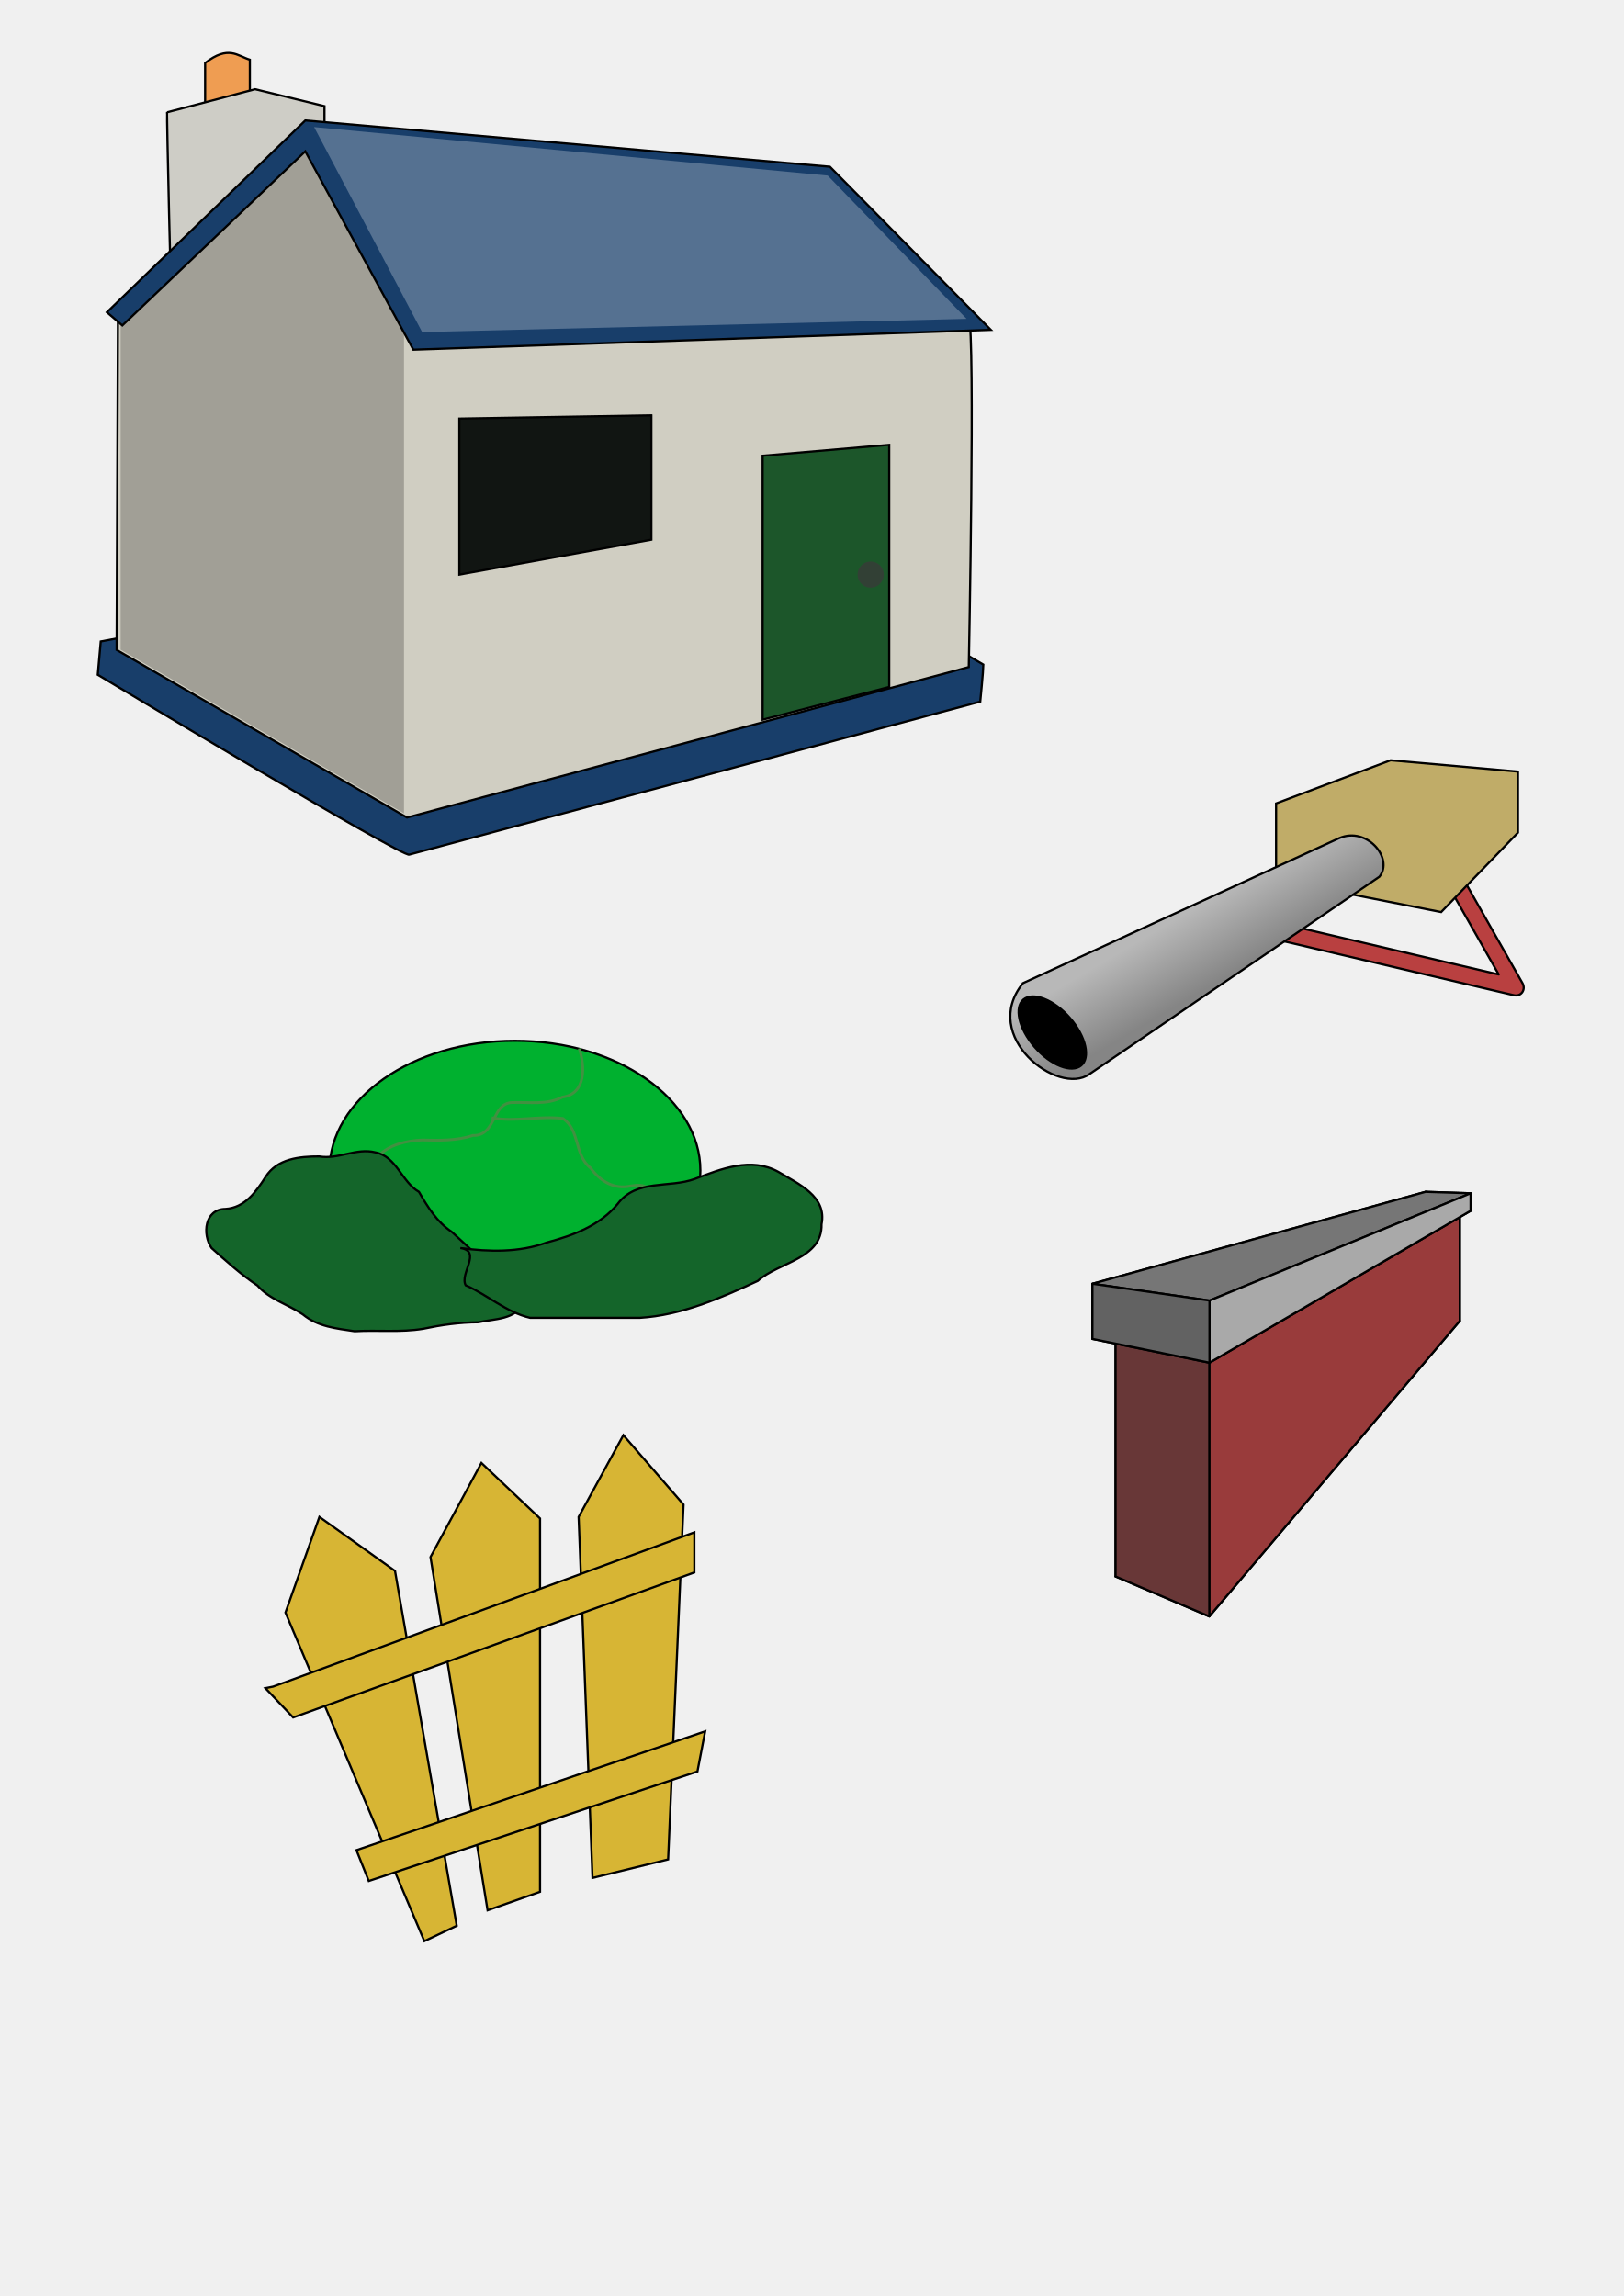
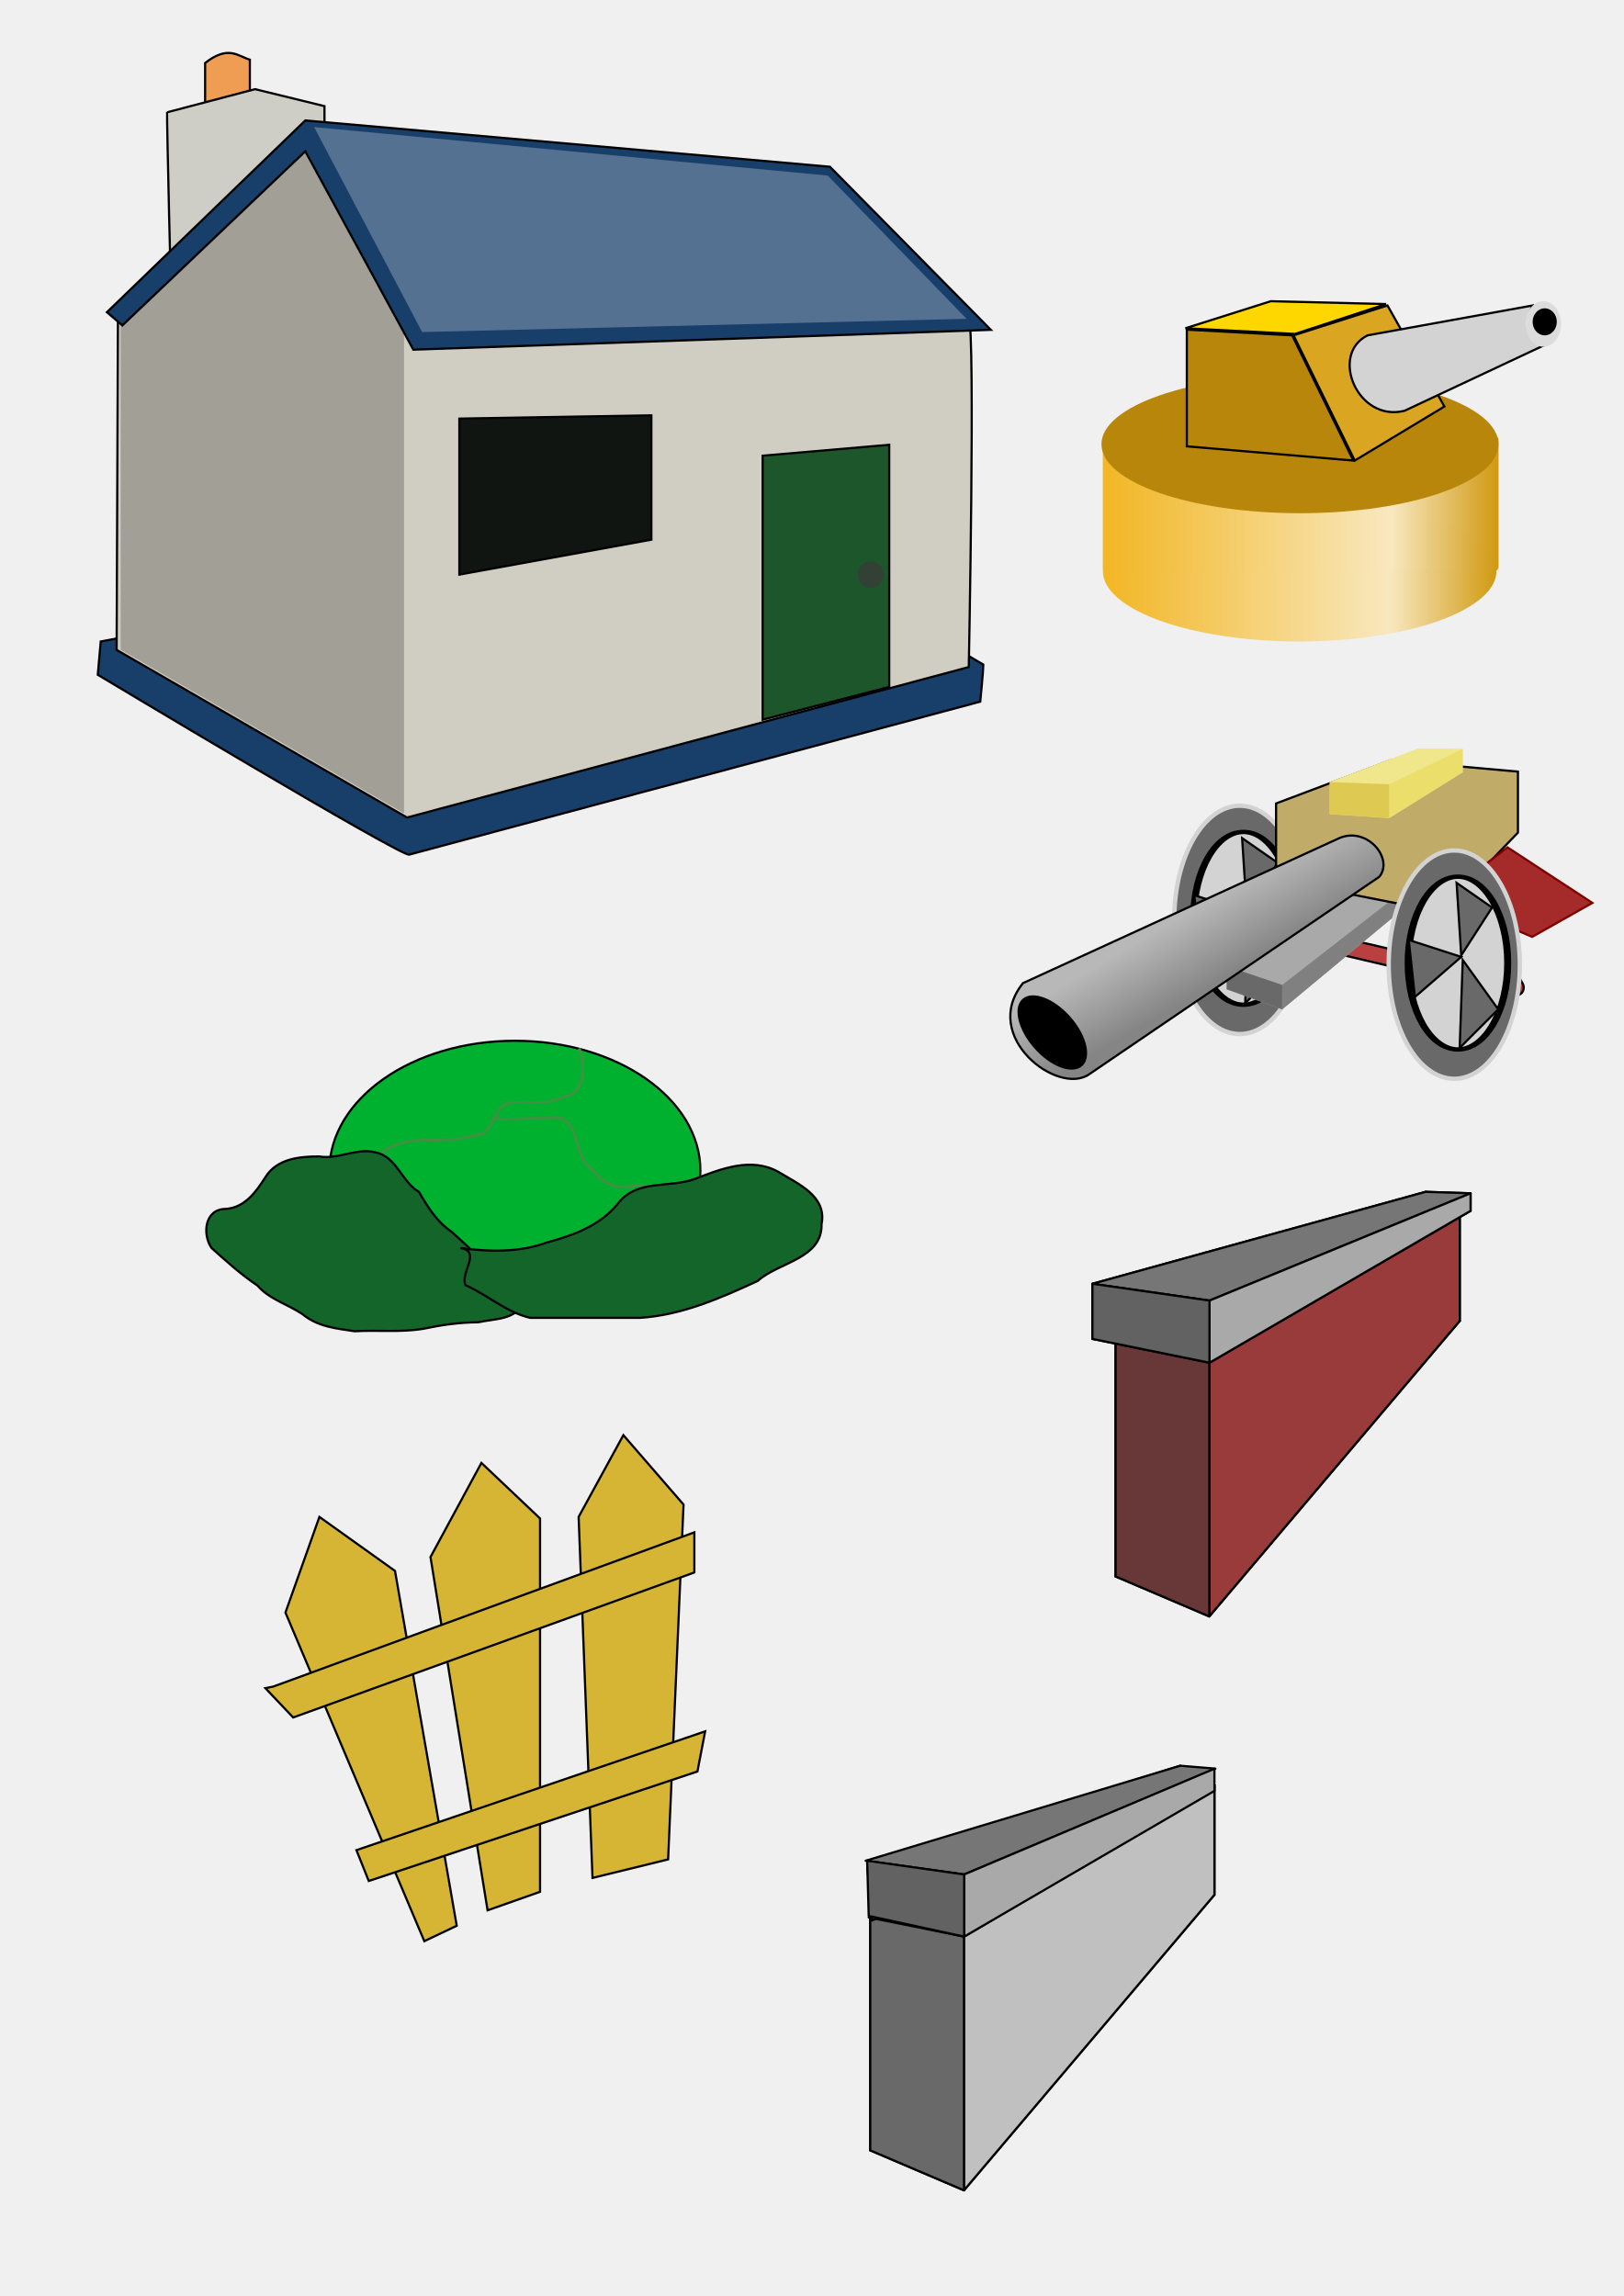
<svg xmlns="http://www.w3.org/2000/svg" xmlns:xlink="http://www.w3.org/1999/xlink" width="744.094" height="1052.362" id="svg2" version="1.1">
  <defs id="defs4">
+     <linearGradient id="linearGradient4232">
+       <stop style="stop-color:#f2b623;stop-opacity:1;" offset="0" id="stop4234" />
+       <stop id="stop4242" offset="0.727" style="stop-color:#f8e8bf;stop-opacity:0.996;" />
+       <stop style="stop-color:#cf970c;stop-opacity:0.991;" offset="1" id="stop4236" />
+     </linearGradient>
    <linearGradient id="linearGradient3853">
      <stop style="stop-color:#858585;stop-opacity:1;" offset="0" id="stop3855" />
      <stop style="stop-color:#b8b8b8;stop-opacity:1;" offset="1" id="stop3857" />
    </linearGradient>
    <linearGradient xlink:href="#linearGradient3853" id="linearGradient3859" x1="551.581" y1="483.29" x2="534.109" y2="453.592" gradientUnits="userSpaceOnUse" gradientTransform="translate(-4.949747,12.72792)" />
-     <linearGradient xlink:href="#linearGradient3853" id="linearGradient5366" gradientUnits="userSpaceOnUse" gradientTransform="translate(-4.949747,12.72792)" x1="551.581" y1="483.29" x2="534.109" y2="453.592" />
+     <linearGradient xlink:href="#linearGradient3853" id="linearGradient4099" gradientUnits="userSpaceOnUse" gradientTransform="translate(9.899494,-35.35534)" x1="551.581" y1="483.29" x2="534.109" y2="453.592" />
+     <linearGradient xlink:href="#linearGradient4232" id="linearGradient4238" x1="504.387" y1="227.517" x2="687.729" y2="227.517" gradientUnits="userSpaceOnUse" gradientTransform="translate(-2.6253012e-7,3.260711)" />
+     <linearGradient xlink:href="#linearGradient4232" id="linearGradient4240" x1="506.367" y1="261.64" x2="687.706" y2="261.64" gradientUnits="userSpaceOnUse" />
  </defs>
  <g id="layer1">
    <g id="g3773">
      <path id="path3765" d="m 94,28.862 0,36.5 20.5,0 0,-38 c -5.715,-1.737 -9.787,-6.76 -20.5,1.5 z" style="fill:#ef9d52;fill-opacity:1;stroke:#000000;stroke-width:1px;stroke-linecap:butt;stroke-linejoin:miter;stroke-opacity:1" />
      <path id="path3763" d="m 76.572,51.477 40.305,-10.607 31.82,7.778 0,94.045 -70.004,0 c -0.215,-0.12 -2.349,-90.671 -2.121,-91.217 z" style="fill:#cecdc6;fill-opacity:1;stroke:#000000;stroke-width:1px;stroke-linecap:butt;stroke-linejoin:miter;stroke-opacity:1" />
      <path id="path3761" d="M 46.167,294.015 338.909,238.861 450.632,304.621 c 0,2.828 -1.414,16.971 -1.414,16.971 L 187.565,391.701 C 185.508,393.759 44.81,309.282 44.81,309.282 z" style="fill:#183e6a;fill-opacity:1;stroke:#000000;stroke-width:1px;stroke-linecap:butt;stroke-linejoin:miter;stroke-opacity:1" />
      <path id="path3757" d="m 54.046,146.129 86.873,-79.802 232.335,15.152 c 0,0 67.68,55.558 70.711,63.64 3.03,8.081 0,160.614 0,160.614 L 186.526,374.713 53.445,297.879 z" style="fill:#d0cec2;fill-opacity:1;stroke:#000000;stroke-width:1px;stroke-linecap:butt;stroke-linejoin:miter;stroke-opacity:1" />
      <path id="path3759" d="m 185.143,372.791 0,-220.714 -45.09,-87.473 -84.763,80.477 0,152.71 z" style="fill:#000000;fill-opacity:0.229;stroke:none" />
      <path id="path2985" d="m 48.995,143.098 90.914,-87.883 240.416,21.213 73.741,74.751 -264.66,9.091 -49.497,-90.914 -83.843,79.802 z" style="fill:#183e6a;fill-opacity:1;stroke:#000000;stroke-width:1px;stroke-linecap:butt;stroke-linejoin:miter;stroke-opacity:1" />
      <path id="path3755" d="m 143.949,58.245 49.497,93.944 249.508,-6.061 -63.64,-65.66 z" style="fill:#ffffff;fill-opacity:0.264;stroke:none" />
      <path id="path3767" d="m 349.5,329.862 0,-121 58,-5 0,111 z" style="fill:#1c562a;fill-opacity:1;stroke:#000000;stroke-width:1px;stroke-linecap:butt;stroke-linejoin:miter;stroke-opacity:1" />
      <path transform="translate(-50,-286)" d="m 455,549.362 a 6,6 0 1 1 -12,0 6,6 0 1 1 12,0 z" id="path3769" style="fill:#324035;fill-opacity:1;stroke:none" />
      <path id="path3771" d="m 210.5,191.862 0,71.5 88,-16 0,-57 z" style="fill:#111512;fill-opacity:1;stroke:#000000;stroke-width:1px;stroke-linecap:butt;stroke-linejoin:miter;stroke-opacity:1" />
    </g>
    <g id="g3825" transform="translate(-24.04163,-52.3259)">
      <path d="m 345,588.862 c 0,32.861 -38.056,59.5 -85,59.5 -46.944,0 -85,-26.639 -85,-59.5 0,-32.861 38.056,-59.5 85,-59.5 46.944,0 85,26.639 85,59.5 z" id="path3804" style="fill:#00b12f;fill-opacity:1;stroke:#000000;stroke-opacity:1" />
      <path id="path3817" d="m 289.476,532.839 c 2.613,8.052 3.293,20.827 -7.695,22.345 -7.19,3.735 -15.251,2.202 -23.07,2.49 -9.454,0.336 -7.199,15.427 -17.922,15.073 -7.497,2.492 -15.509,2.272 -23.39,2.09 -7.168,0.318 -15.452,2.271 -20.251,7.608 -3.273,4.384 -4.278,9.57 -7.012,14.074" style="fill:none;stroke:#429041;stroke-width:1.274px;stroke-linecap:butt;stroke-linejoin:miter;stroke-opacity:1" />
      <path id="path3806" d="m 121,624.362 c -4.366,-6.344 -3.164,-17.85 6.342,-17.928 8.917,-0.544 14.001,-7.81 18.381,-14.629 5.266,-8.441 15.588,-9.438 24.587,-9.436 8.883,1.518 16.935,-4.097 25.805,-1.852 9.704,1.868 11.99,13.569 19.922,18.104 4.018,6.895 8.124,13.68 14.97,18.276 6.146,5.703 12.301,11.249 18.446,16.92 3.766,6.105 13.897,6.828 13.933,15.22 -1.762,8.22 -13.396,7.784 -20.189,9.349 -8.511,0.035 -16.941,1.238 -25.21,2.991 -10.43,1.724 -20.946,0.501 -31.431,1.123 -8.293,-1.257 -16.94,-2.059 -23.756,-7.735 -6.797,-4.615 -15.25,-6.832 -20.75,-13.192 C 134.49,636.517 127.751,630.389 121,624.362 z" style="fill:#14652a;fill-opacity:1;stroke:#000000;stroke-width:1px;stroke-linecap:butt;stroke-linejoin:miter;stroke-opacity:1" />
      <path id="path3819" d="m 249.358,564.678 c 10.833,1.964 21.724,-1.021 32.602,0.288 7.955,5.257 5.251,16.938 12.698,22.676 4.491,6.098 10.74,10.023 18.511,8.244 6.521,-1.02 9.215,0.419 10.693,7" style="fill:none;stroke:#429041;stroke-width:1.274px;stroke-linecap:butt;stroke-linejoin:miter;stroke-opacity:1" />
      <path id="path3808" d="m 235,624.362 c 13.307,1.753 26.85,2.105 39.591,-2.533 12.074,-3.25 24.368,-7.703 32.52,-17.712 8.736,-11.566 23.484,-7.061 35.347,-11.446 12.084,-4.59 25.776,-10.164 38.232,-3.251 9.036,5.482 22.443,11.13 19.833,24.027 0.412,15.944 -19.75,17.389 -29.214,25.984 -17.161,7.933 -34.989,15.756 -54.111,16.93 -16.733,0 -33.467,0 -50.2,0 C 256.111,653.837 247.328,645.748 237.442,641.44 234.568,636.056 245.031,625.781 235,624.362 z" style="fill:#14652a;fill-opacity:1;stroke:#000000;stroke-width:1px;stroke-linecap:butt;stroke-linejoin:miter;stroke-opacity:1" />
    </g>
    <g id="g3842" transform="translate(87.68124,-13.43503)">
      <path id="path3832" d="m 135.764,889.021 -26.163,-161.927 23.335,-43.134 26.87,25.456 0,171.12 z" style="fill:#d7b534;fill-opacity:1;stroke:#000000;stroke-width:1px;stroke-linecap:butt;stroke-linejoin:miter;stroke-opacity:1" />
      <path id="path3834" d="m 183.848,874.171 -6.364,-165.463 20.506,-37.477 27.577,31.82 -7.071,162.635 z" style="fill:#d7b534;fill-opacity:1;stroke:#000000;stroke-width:1px;stroke-linecap:butt;stroke-linejoin:miter;stroke-opacity:1" />
      <path id="path3836" d="M 121.622,896.092 93.338,733.457 58.69,708.708 43.134,752.549 106.773,903.163 z" style="fill:#d7b534;fill-opacity:1;stroke:#000000;stroke-width:1px;stroke-linecap:butt;stroke-linejoin:miter;stroke-opacity:1" />
      <path id="path3838" d="m 37.477,786.49 193.04,-70.711 0,18.385 -183.848,66.468 -12.728,-13.435 z" style="fill:#d7b534;fill-opacity:1;stroke:#000000;stroke-width:1px;stroke-linecap:butt;stroke-linejoin:miter;stroke-opacity:1" />
      <path id="path3840" d="M 75.66,861.443 235.467,806.996 231.931,825.381 81.317,875.585 z" style="fill:#d7b534;fill-opacity:1;stroke:#000000;stroke-width:1px;stroke-linecap:butt;stroke-linejoin:miter;stroke-opacity:1" />
    </g>
-     <g id="g5360" transform="translate(14.84924,-48.08326)">
-       <path id="path5354" d="m 599.344,440.803 a 4.073,3.735 46.241 0 0 -2.812,1.287 l -25.469,31.01 a 4.073,3.735 46.241 0 0 2.531,6.438 l 105.375,24.701 a 4.073,3.735 46.241 0 0 3.906,-5.505 l -28.281,-49.828 a 4.073,3.735 46.241 0 0 -3.25,-2.188 l -51.625,-5.883 a 4.073,3.735 46.241 0 0 -0.375,-0.033 z m 2.156,8.031 47.5,5.432 22.969,40.461 -90.656,-21.237 20.188,-24.655 z" style="font-size:medium;font-style:normal;font-variant:normal;font-weight:normal;font-stretch:normal;text-indent:0;text-align:start;text-decoration:none;line-height:normal;letter-spacing:normal;word-spacing:normal;text-transform:none;direction:ltr;block-progression:tb;writing-mode:lr-tb;text-anchor:start;baseline-shift:baseline;color:#000000;fill:#b94040;fill-opacity:1;stroke:#000000;stroke-width:1;stroke-linejoin:round;stroke-miterlimit:4;stroke-opacity:1;stroke-dasharray:none;marker:none;visibility:visible;display:inline;overflow:visible;enable-background:accumulate;font-family:Sans;-inkscape-font-specification:Sans" />
-       <path id="path5321" d="m 622.406,396.562 -52.469,19.781 0,34.875 75.656,14.906 35.188,-36.406 0,-27.969 -58.375,-5.188 z" style="fill:#c0ac68;fill-opacity:1;fill-rule:evenodd;stroke:#000000;stroke-opacity:1" />
-       <path id="path3851" d="m 453.963,498.698 144.957,-66.468 c 12.59,-5.47 25.065,9.27 18.385,17.678 l -132.936,90.51 c -14.296,10.213 -50.222,-17.221 -30.406,-41.719 z" style="fill:url(#linearGradient5366);fill-opacity:1;stroke:#000000;stroke-width:1px;stroke-linecap:butt;stroke-linejoin:miter;stroke-opacity:1" />
-       <path transform="matrix(1.104237,-0.6140893,0.7278698,0.931623,-440.3059,333.6681)" d="m 489.318,518.143 c 0,9.568 -3.957,17.324 -8.839,17.324 -4.882,0 -8.839,-7.756 -8.839,-17.324 0,-9.568 3.957,-17.324 8.839,-17.324 4.882,0 8.839,7.756 8.839,17.324 z" id="path3861" style="fill:#000000;fill-opacity:1;stroke:none" />
-     </g>
    <g id="g5438">
      <path d="m 511.242,722.572 42.943,18.31 114.781,-135.446 -21.411,-2.897 z" style="fill:#afafde;fill-opacity:1;fill-rule:evenodd;stroke:#000000;stroke-width:1;stroke-linecap:round;stroke-linejoin:round;stroke-miterlimit:4;stroke-opacity:1;stroke-dasharray:none" id="path5420" />
      <path d="m 511.242,603.504 0,119.068 136.313,-120.033 0,-48.608 z" style="fill:#353564;fill-opacity:1;fill-rule:evenodd;stroke:#000000;stroke-width:1;stroke-linecap:round;stroke-linejoin:round;stroke-miterlimit:4;stroke-opacity:1;stroke-dasharray:none" id="path5422" />
      <path d="m 647.555,553.931 21.411,1.196 0,50.309 -21.411,-2.897 z" style="fill:#e9e9ff;fill-opacity:1;fill-rule:evenodd;stroke:#000000;stroke-width:1;stroke-linecap:round;stroke-linejoin:round;stroke-miterlimit:4;stroke-opacity:1;stroke-dasharray:none" id="path5424" />
      <path d="m 511.242,603.504 42.943,7.562 114.781,-55.939 -21.411,-1.196 z" style="fill:#4d4d9f;fill-opacity:1;fill-rule:evenodd;stroke:#000000;stroke-width:1;stroke-linecap:round;stroke-linejoin:round;stroke-miterlimit:4;stroke-opacity:1;stroke-dasharray:none" id="path5426" />
      <path d="m 554.184,611.066 0,129.816 114.781,-135.446 0,-50.309 z" style="fill:#993b3b;fill-opacity:1;fill-rule:evenodd;stroke:#000000;stroke-width:1;stroke-linecap:round;stroke-linejoin:round;stroke-miterlimit:4;stroke-opacity:1;stroke-dasharray:none" id="path5428" />
      <path d="m 511.242,603.504 42.943,7.562 0,129.816 -42.943,-18.31 z" style="fill:#683737;fill-opacity:1;fill-rule:evenodd;stroke:#000000;stroke-width:1;stroke-linecap:round;stroke-linejoin:round;stroke-miterlimit:4;stroke-opacity:1;stroke-dasharray:none" id="path5430" />
      <path d="m 500.632,613.687 53.643,10.913 119.645,-69.623 -20.605,-0.946 z" style="fill:#afafde;fill-opacity:1;fill-rule:evenodd;stroke:#000000;stroke-width:1;stroke-linecap:round;stroke-linejoin:round;stroke-miterlimit:4;stroke-opacity:1;stroke-dasharray:none" id="path5400" />
      <path d="m 500.632,588.407 0,25.28 152.683,-59.656 0,-7.763 z" style="fill:#353564;fill-opacity:1;fill-rule:evenodd;stroke:#000000;stroke-width:1;stroke-linecap:round;stroke-linejoin:round;stroke-miterlimit:4;stroke-opacity:1;stroke-dasharray:none" id="path5402" />
      <path d="m 653.315,546.269 20.605,0.668 0,8.04 -20.605,-0.946 z" style="fill:#e9e9ff;fill-opacity:1;fill-rule:evenodd;stroke:#000000;stroke-width:1;stroke-linecap:round;stroke-linejoin:round;stroke-miterlimit:4;stroke-opacity:1;stroke-dasharray:none" id="path5404" />
      <path d="m 500.632,588.407 53.643,7.709 119.645,-49.179 -20.605,-0.668 z" style="fill:#767676;fill-opacity:1;fill-rule:evenodd;stroke:#000000;stroke-width:1;stroke-linecap:round;stroke-linejoin:round;stroke-miterlimit:4;stroke-opacity:1;stroke-dasharray:none" id="path5406" />
      <path d="m 554.275,596.116 0,28.484 119.645,-69.623 0,-8.04 z" style="fill:#a9a9a9;fill-opacity:1;fill-rule:evenodd;stroke:#000000;stroke-width:1;stroke-linecap:round;stroke-linejoin:round;stroke-miterlimit:4;stroke-opacity:1;stroke-dasharray:none" id="path5408" />
      <path d="m 500.632,588.407 53.643,7.709 0,28.484 -53.643,-10.913 z" style="fill:#626262;fill-opacity:1;fill-rule:evenodd;stroke:#000000;stroke-width:1;stroke-linecap:round;stroke-linejoin:round;stroke-miterlimit:4;stroke-opacity:1;stroke-dasharray:none" id="path5410" />
    </g>
+     <g id="g4125">
+       <g transform="translate(-98.28784,-20.5061)" id="g3232">
+         <path d="m 696.5,442.129 c 0,28.899 -13.455,52.326 -30.052,52.326 -16.597,0 -30.052,-23.427 -30.052,-52.326 0,-28.899 13.455,-52.326 30.052,-52.326 16.597,0 30.052,23.427 30.052,52.326 z" id="path3234" style="fill:#696969;fill-opacity:1;stroke:#d3d3d3;stroke-width:2;stroke-linecap:round;stroke-linejoin:miter;stroke-miterlimit:4.5;stroke-opacity:1;stroke-dasharray:none;stroke-dashoffset:0" />
+         <path transform="matrix(1.613204,0,0,1,-409.8485,0)" d="m 682.358,441.422 c 0,21.869 -6.332,39.598 -14.142,39.598 -7.81,0 -14.142,-17.729 -14.142,-39.598 0,-21.869 6.332,-39.598 14.142,-39.598 7.81,0 14.142,17.729 14.142,39.598 z" id="path3236" style="fill:#d3d3d3;fill-opacity:1;stroke:#000000;stroke-width:2;stroke-linecap:round;stroke-linejoin:miter;stroke-miterlimit:4.5;stroke-opacity:1;stroke-dasharray:none;stroke-dashoffset:0" />
+         <path id="path3238" d="m 669.63,437.886 -2.121,-33.234 16.263,11.314 z" style="color:#000000;fill:#696969;fill-opacity:1;fill-rule:nonzero;stroke:#000000;stroke-width:1px;stroke-linecap:butt;stroke-linejoin:miter;stroke-miterlimit:4;stroke-opacity:1;stroke-dasharray:none;stroke-dashoffset:0;marker:none;visibility:visible;display:inline;overflow:visible;enable-background:accumulate" />
+         <path id="path3240" d="m 669.63,438.594 -24.042,-7.778 2.828,26.163 z" style="color:#000000;fill:#696969;fill-opacity:1;fill-rule:nonzero;stroke:#000000;stroke-width:1px;stroke-linecap:butt;stroke-linejoin:miter;stroke-miterlimit:4;stroke-opacity:1;stroke-dasharray:none;stroke-dashoffset:0;marker:none;visibility:visible;display:inline;overflow:visible;enable-background:accumulate" />
+         <path id="path3242" d="m 670.337,440.008 -1.414,40.305 17.678,-17.678 z" style="color:#000000;fill:#696969;fill-opacity:1;fill-rule:nonzero;stroke:#000000;stroke-width:1px;stroke-linecap:butt;stroke-linejoin:miter;stroke-miterlimit:4;stroke-opacity:1;stroke-dasharray:none;stroke-dashoffset:0;marker:none;visibility:visible;display:inline;overflow:visible;enable-background:accumulate" />
+       </g>
+       <path id="path5354" d="m 614.193,392.72 a 4.073,3.735 46.241 0 0 -2.812,1.287 l -25.469,31.01 a 4.073,3.735 46.241 0 0 2.531,6.438 l 105.375,24.701 a 4.073,3.735 46.241 0 0 3.906,-5.505 l -28.281,-49.828 a 4.073,3.735 46.241 0 0 -3.25,-2.188 l -51.625,-5.883 a 4.073,3.735 46.241 0 0 -0.375,-0.033 z m 2.156,8.031 47.5,5.432 22.969,40.461 -90.656,-21.237 20.188,-24.655 z" style="font-size:medium;font-style:normal;font-variant:normal;font-weight:normal;font-stretch:normal;text-indent:0;text-align:start;text-decoration:none;line-height:normal;letter-spacing:normal;word-spacing:normal;text-transform:none;direction:ltr;block-progression:tb;writing-mode:lr-tb;text-anchor:start;baseline-shift:baseline;color:#000000;fill:#b94040;fill-opacity:1;stroke:#000000;stroke-width:1;stroke-linejoin:round;stroke-miterlimit:4;stroke-opacity:1;stroke-dasharray:none;marker:none;visibility:visible;display:inline;overflow:visible;enable-background:accumulate;font-family:Sans;-inkscape-font-specification:Sans" />
+       <path d="m 562.15,453.428 25.456,9.207 57.64,-47.894 -21.072,-4.895 z" style="fill:#a9a9a9;fill-opacity:1;fill-rule:evenodd;stroke:none" id="path4105" />
+       <path d="m 562.15,442.836 0,10.592 62.024,-43.582 0,-7.817 z" style="fill:#a9a9a9;fill-opacity:1;fill-rule:evenodd;stroke:none" id="path4107" />
+       <path d="m 624.174,402.03 21.072,4.572 0,8.139 -21.072,-4.895 z" style="fill:#a9a9a9;fill-opacity:1;fill-rule:evenodd;stroke:none" id="path4109" />
+       <path d="m 562.15,442.836 25.456,8.606 57.64,-44.84 -21.072,-4.572 z" style="fill:#a9a9a9;fill-opacity:1;fill-rule:evenodd;stroke:none" id="path4111" />
+       <path d="m 587.606,451.442 0,11.193 57.64,-47.894 0,-8.139 z" style="fill:#808080;fill-opacity:1;fill-rule:evenodd;stroke:none" id="path4113" />
+       <path d="m 562.15,442.836 25.456,8.606 0,11.193 -25.456,-9.207 z" style="fill:#696969;fill-opacity:1;fill-rule:evenodd;stroke:none" id="path4115" />
+       <path id="path5321" d="m 637.255,348.479 -52.469,19.781 0,34.875 75.656,14.906 35.188,-36.406 0,-27.969 -58.375,-5.188 z" style="fill:#c0ac68;fill-opacity:1;fill-rule:evenodd;stroke:#000000;stroke-opacity:1" />
+       <path id="path3851" d="m 468.812,450.614 144.957,-66.468 c 12.59,-5.47 25.065,9.27 18.385,17.678 l -132.936,90.51 c -14.296,10.213 -50.222,-17.221 -30.406,-41.719 z" style="fill:url(#linearGradient4099);fill-opacity:1;stroke:#000000;stroke-width:1px;stroke-linecap:butt;stroke-linejoin:miter;stroke-opacity:1" />
+       <path transform="matrix(1.104237,-0.6140893,0.7278698,0.931623,-425.4567,285.5848)" d="m 489.318,518.143 a 8.839,17.324 0 1 1 -17.678,0 8.839,17.324 0 1 1 17.678,0 z" id="path3861" style="fill:#000000;fill-opacity:1;stroke:none" />
+       <path id="path4123" d="m 690.843,388.389 38.891,25.456 -27.577,15.556 -41.719,-17.678 z" style="color:#000000;fill:#a52a2a;fill-opacity:1;fill-rule:nonzero;stroke:#800000;stroke-width:1px;stroke-linecap:butt;stroke-linejoin:miter;stroke-miterlimit:4;stroke-opacity:1;stroke-dasharray:none;stroke-dashoffset:0;marker:none;visibility:visible;display:inline;overflow:visible;enable-background:accumulate" />
+       <g id="g3225">
+         <path style="fill:#696969;fill-opacity:1;stroke:#d3d3d3;stroke-width:2;stroke-linecap:round;stroke-linejoin:miter;stroke-miterlimit:4.5;stroke-opacity:1;stroke-dasharray:none;stroke-dashoffset:0" id="path3215" d="m 696.5,442.129 a 30.052,52.326 0 1 1 -60.104,0 30.052,52.326 0 1 1 60.104,0 z" />
+         <path style="fill:#d3d3d3;fill-opacity:1;stroke:#000000;stroke-width:2;stroke-linecap:round;stroke-linejoin:miter;stroke-miterlimit:4.5;stroke-opacity:1;stroke-dasharray:none;stroke-dashoffset:0" id="path3217" d="m 682.358,441.422 a 14.142,39.598 0 1 1 -28.284,0 14.142,39.598 0 1 1 28.284,0 z" transform="matrix(1.613204,0,0,1,-409.8485,0)" />
+         <path style="color:#000000;fill:#696969;fill-opacity:1;fill-rule:nonzero;stroke:#000000;stroke-width:1px;stroke-linecap:butt;stroke-linejoin:miter;stroke-miterlimit:4;stroke-opacity:1;stroke-dasharray:none;stroke-dashoffset:0;marker:none;visibility:visible;display:inline;overflow:visible;enable-background:accumulate" d="m 669.63,437.886 -2.121,-33.234 16.263,11.314 z" id="path3219" />
+         <path style="color:#000000;fill:#696969;fill-opacity:1;fill-rule:nonzero;stroke:#000000;stroke-width:1px;stroke-linecap:butt;stroke-linejoin:miter;stroke-miterlimit:4;stroke-opacity:1;stroke-dasharray:none;stroke-dashoffset:0;marker:none;visibility:visible;display:inline;overflow:visible;enable-background:accumulate" d="m 669.63,438.594 -24.042,-7.778 2.828,26.163 z" id="path3221" />
+         <path style="color:#000000;fill:#696969;fill-opacity:1;fill-rule:nonzero;stroke:#000000;stroke-width:1px;stroke-linecap:butt;stroke-linejoin:miter;stroke-miterlimit:4;stroke-opacity:1;stroke-dasharray:none;stroke-dashoffset:0;marker:none;visibility:visible;display:inline;overflow:visible;enable-background:accumulate" d="m 670.337,440.008 -1.414,40.305 17.678,-17.678 z" id="path3223" />
+       </g>
+       <path d="m 609.385,373.179 27.211,1.784 33.72,-21.012 -20.239,-0.54 z" style="fill:#f0e68c;fill-opacity:1;fill-rule:evenodd;stroke:none" id="path3290" />
+       <path d="m 609.385,358.445 0,14.734 40.693,-19.768 0,-10.34 z" style="fill:#f0e68c;fill-opacity:1;fill-rule:evenodd;stroke:none" id="path3292" />
+       <path d="m 650.078,343.071 20.239,0.178 0,10.702 -20.239,-0.54 z" style="fill:#f0e68c;fill-opacity:1;fill-rule:evenodd;stroke:none" id="path3294" />
+       <g id="g4076">
+         <path id="path3296" style="fill:#f0e68c;fill-opacity:1;fill-rule:evenodd;stroke:none" d="m 609.385,358.445 27.211,1.037 33.72,-16.233 -20.239,-0.178 z" />
+         <path id="path3298" style="fill:#ecde6a;fill-opacity:1;fill-rule:evenodd;stroke:none" d="m 636.597,359.482 0,15.481 33.72,-21.012 0,-10.702 z" />
+         <path id="path3300" style="fill:#dec953;fill-opacity:1;fill-rule:evenodd;stroke:none" d="m 609.385,358.445 27.211,1.037 0,15.481 -27.211,-1.784 z" />
+       </g>
+     </g>
+     <g id="g4206">
+       <path id="path4159" style="fill:#afafde;fill-opacity:1;fill-rule:evenodd;stroke:#000000;stroke-width:1;stroke-linecap:round;stroke-linejoin:round;stroke-miterlimit:4;stroke-opacity:1;stroke-dasharray:none" d="m 398.812,985.616 42.943,18.31 114.781,-135.446 -21.411,-2.897 z" />
+       <path id="path4161" style="fill:#353564;fill-opacity:1;fill-rule:evenodd;stroke:#000000;stroke-width:1;stroke-linecap:round;stroke-linejoin:round;stroke-miterlimit:4;stroke-opacity:1;stroke-dasharray:none" d="m 398.812,866.548 0,119.068 136.313,-120.033 0,-48.608 z" />
+       <path id="path4163" style="fill:#e9e9ff;fill-opacity:1;fill-rule:evenodd;stroke:#000000;stroke-width:1;stroke-linecap:round;stroke-linejoin:round;stroke-miterlimit:4;stroke-opacity:1;stroke-dasharray:none" d="m 535.125,816.975 21.411,1.196 0,50.309 -21.411,-2.897 z" />
+       <path id="path4165" style="fill:#4d4d9f;fill-opacity:1;fill-rule:evenodd;stroke:#000000;stroke-width:1;stroke-linecap:round;stroke-linejoin:round;stroke-miterlimit:4;stroke-opacity:1;stroke-dasharray:none" d="m 398.812,866.548 42.943,7.562 114.781,-55.939 -21.411,-1.196 z" />
+       <path id="path4167" style="fill:#c0c0c0;fill-opacity:1;fill-rule:evenodd;stroke:#000000;stroke-width:1;stroke-linecap:round;stroke-linejoin:round;stroke-miterlimit:4;stroke-opacity:1;stroke-dasharray:none" d="m 441.754,874.11 0,129.816 114.781,-135.446 0,-50.309 z" />
+       <path id="path4169" style="fill:#696969;fill-opacity:1;fill-rule:evenodd;stroke:#000000;stroke-width:1;stroke-linecap:round;stroke-linejoin:round;stroke-miterlimit:4;stroke-opacity:1;stroke-dasharray:none" d="m 398.812,866.548 42.943,7.562 0,129.816 -42.943,-18.31 z" />
+       <path id="path4171" style="fill:#afafde;fill-opacity:1;fill-rule:evenodd;stroke:#000000;stroke-width:1;stroke-linecap:round;stroke-linejoin:round;stroke-miterlimit:4;stroke-opacity:1;stroke-dasharray:none" d="m 398.101,878.852 43.744,8.792 114.695,-68.209 -20.605,-0.946 z" />
+       <path id="path4173" style="fill:#353564;fill-opacity:1;fill-rule:evenodd;stroke:#000000;stroke-width:1;stroke-linecap:round;stroke-linejoin:round;stroke-miterlimit:4;stroke-opacity:1;stroke-dasharray:none" d="m 397.394,854.279 2.121,25.987 141.369,-63.191 0,-7.763 z" />
+       <path id="path4177" style="fill:#767676;fill-opacity:1;fill-rule:evenodd;stroke:#000000;stroke-width:1;stroke-linecap:round;stroke-linejoin:round;stroke-miterlimit:4;stroke-opacity:1;stroke-dasharray:none" d="m 396.687,852.865 45.158,6.294 115.131,-48.518 -16.091,-1.329 z" />
+       <path id="path4179" style="fill:#a9a9a9;fill-opacity:1;fill-rule:evenodd;stroke:#000000;stroke-width:1;stroke-linecap:round;stroke-linejoin:round;stroke-miterlimit:4;stroke-opacity:1;stroke-dasharray:none" d="m 441.845,859.159 0,28.484 114.695,-66.794 0,-10.162 z" />
+       <path id="path4181" style="fill:#626262;fill-opacity:1;fill-rule:evenodd;stroke:#000000;stroke-width:1;stroke-linecap:round;stroke-linejoin:round;stroke-miterlimit:4;stroke-opacity:1;stroke-dasharray:none" d="m 397.394,852.865 44.451,6.294 0,28.484 -43.744,-9.499 z" />
+     </g>
+     <g id="g4258">
+       <path transform="matrix(1.005576,0,0,1,-4.785518,6.1685205e-7)" d="m 686.706,261.64 a 89.67,32.281 0 1 1 -179.339,0 89.67,32.281 0 1 1 179.339,0 z" id="path4219" style="fill:url(#linearGradient4240);fill-opacity:1;stroke:none" />
+       <rect style="fill:url(#linearGradient4238);fill-opacity:1;stroke:none" id="rect4230" width="181.374" height="61.61" x="505.371" y="199.973" ry="1.626" />
+       <path transform="matrix(0.9823944,0,0,0.9897959,9.52725,8.855162)" d="m 689.315,196.751 a 92.604,31.955 0 1 1 -185.208,0 92.604,31.955 0 1 1 185.208,0 z" id="path4221" style="fill:#b8860b;fill-opacity:1;stroke:none" />
+       <path id="path4244" d="m 543.887,151.101 48.259,2.609 28.042,57.389 -76.301,-6.521 z" style="color:#000000;fill:#b8860b;fill-opacity:1;fill-rule:nonzero;stroke:#000000;stroke-width:1px;stroke-linecap:butt;stroke-linejoin:miter;stroke-miterlimit:4;stroke-opacity:1;stroke-dasharray:none;stroke-dashoffset:0;marker:none;visibility:visible;display:inline;overflow:visible;enable-background:accumulate" />
+       <path id="path4246" d="m 592.797,153.71 43.041,-13.695 26.086,46.302 -41.085,24.781 z" style="color:#000000;fill:#daa520;fill-opacity:1;fill-rule:nonzero;stroke:#000000;stroke-width:1px;stroke-linecap:butt;stroke-linejoin:miter;stroke-miterlimit:4;stroke-opacity:1;stroke-dasharray:none;stroke-dashoffset:0;marker:none;visibility:visible;display:inline;overflow:visible;enable-background:accumulate" />
+       <path id="path4248" d="m 635.187,139.363 -52.824,-1.304 -39.129,12.391 50.215,2.609 z" style="color:#000000;fill:#ffd700;fill-opacity:1;fill-rule:nonzero;stroke:#000000;stroke-width:1px;stroke-linecap:butt;stroke-linejoin:miter;stroke-miterlimit:4;stroke-opacity:1;stroke-dasharray:none;stroke-dashoffset:0;marker:none;visibility:visible;display:inline;overflow:visible;enable-background:accumulate" />
+       <path id="path4250" d="m 626.709,153.71 75.649,-13.695 c -2.808,6.655 -5.56,13.303 5.217,18.26 l -63.91,29.999 c -21.498,5.451 -34.548,-25.819 -16.956,-34.564 z" style="color:#000000;fill:#d3d3d3;fill-opacity:1;fill-rule:nonzero;stroke:#000000;stroke-width:1px;stroke-linecap:butt;stroke-linejoin:miter;stroke-miterlimit:4;stroke-opacity:1;stroke-dasharray:none;stroke-dashoffset:0;marker:none;visibility:visible;display:inline;overflow:visible;enable-background:accumulate" />
+       <path d="m 715.4,148.493 a 8.152,10.434 0 1 1 -16.304,0 8.152,10.434 0 1 1 16.304,0 z" id="path4254" style="fill:#dcdcdc;fill-opacity:1;stroke:none" />
+       <path transform="translate(3.260712,31.30284)" d="m 710.183,116.212 a 5.543,6.195 0 1 1 -11.086,0 5.543,6.195 0 1 1 11.086,0 z" id="path4256" style="fill:#000000;fill-opacity:1;stroke:none" />
+     </g>
  </g>
</svg>
